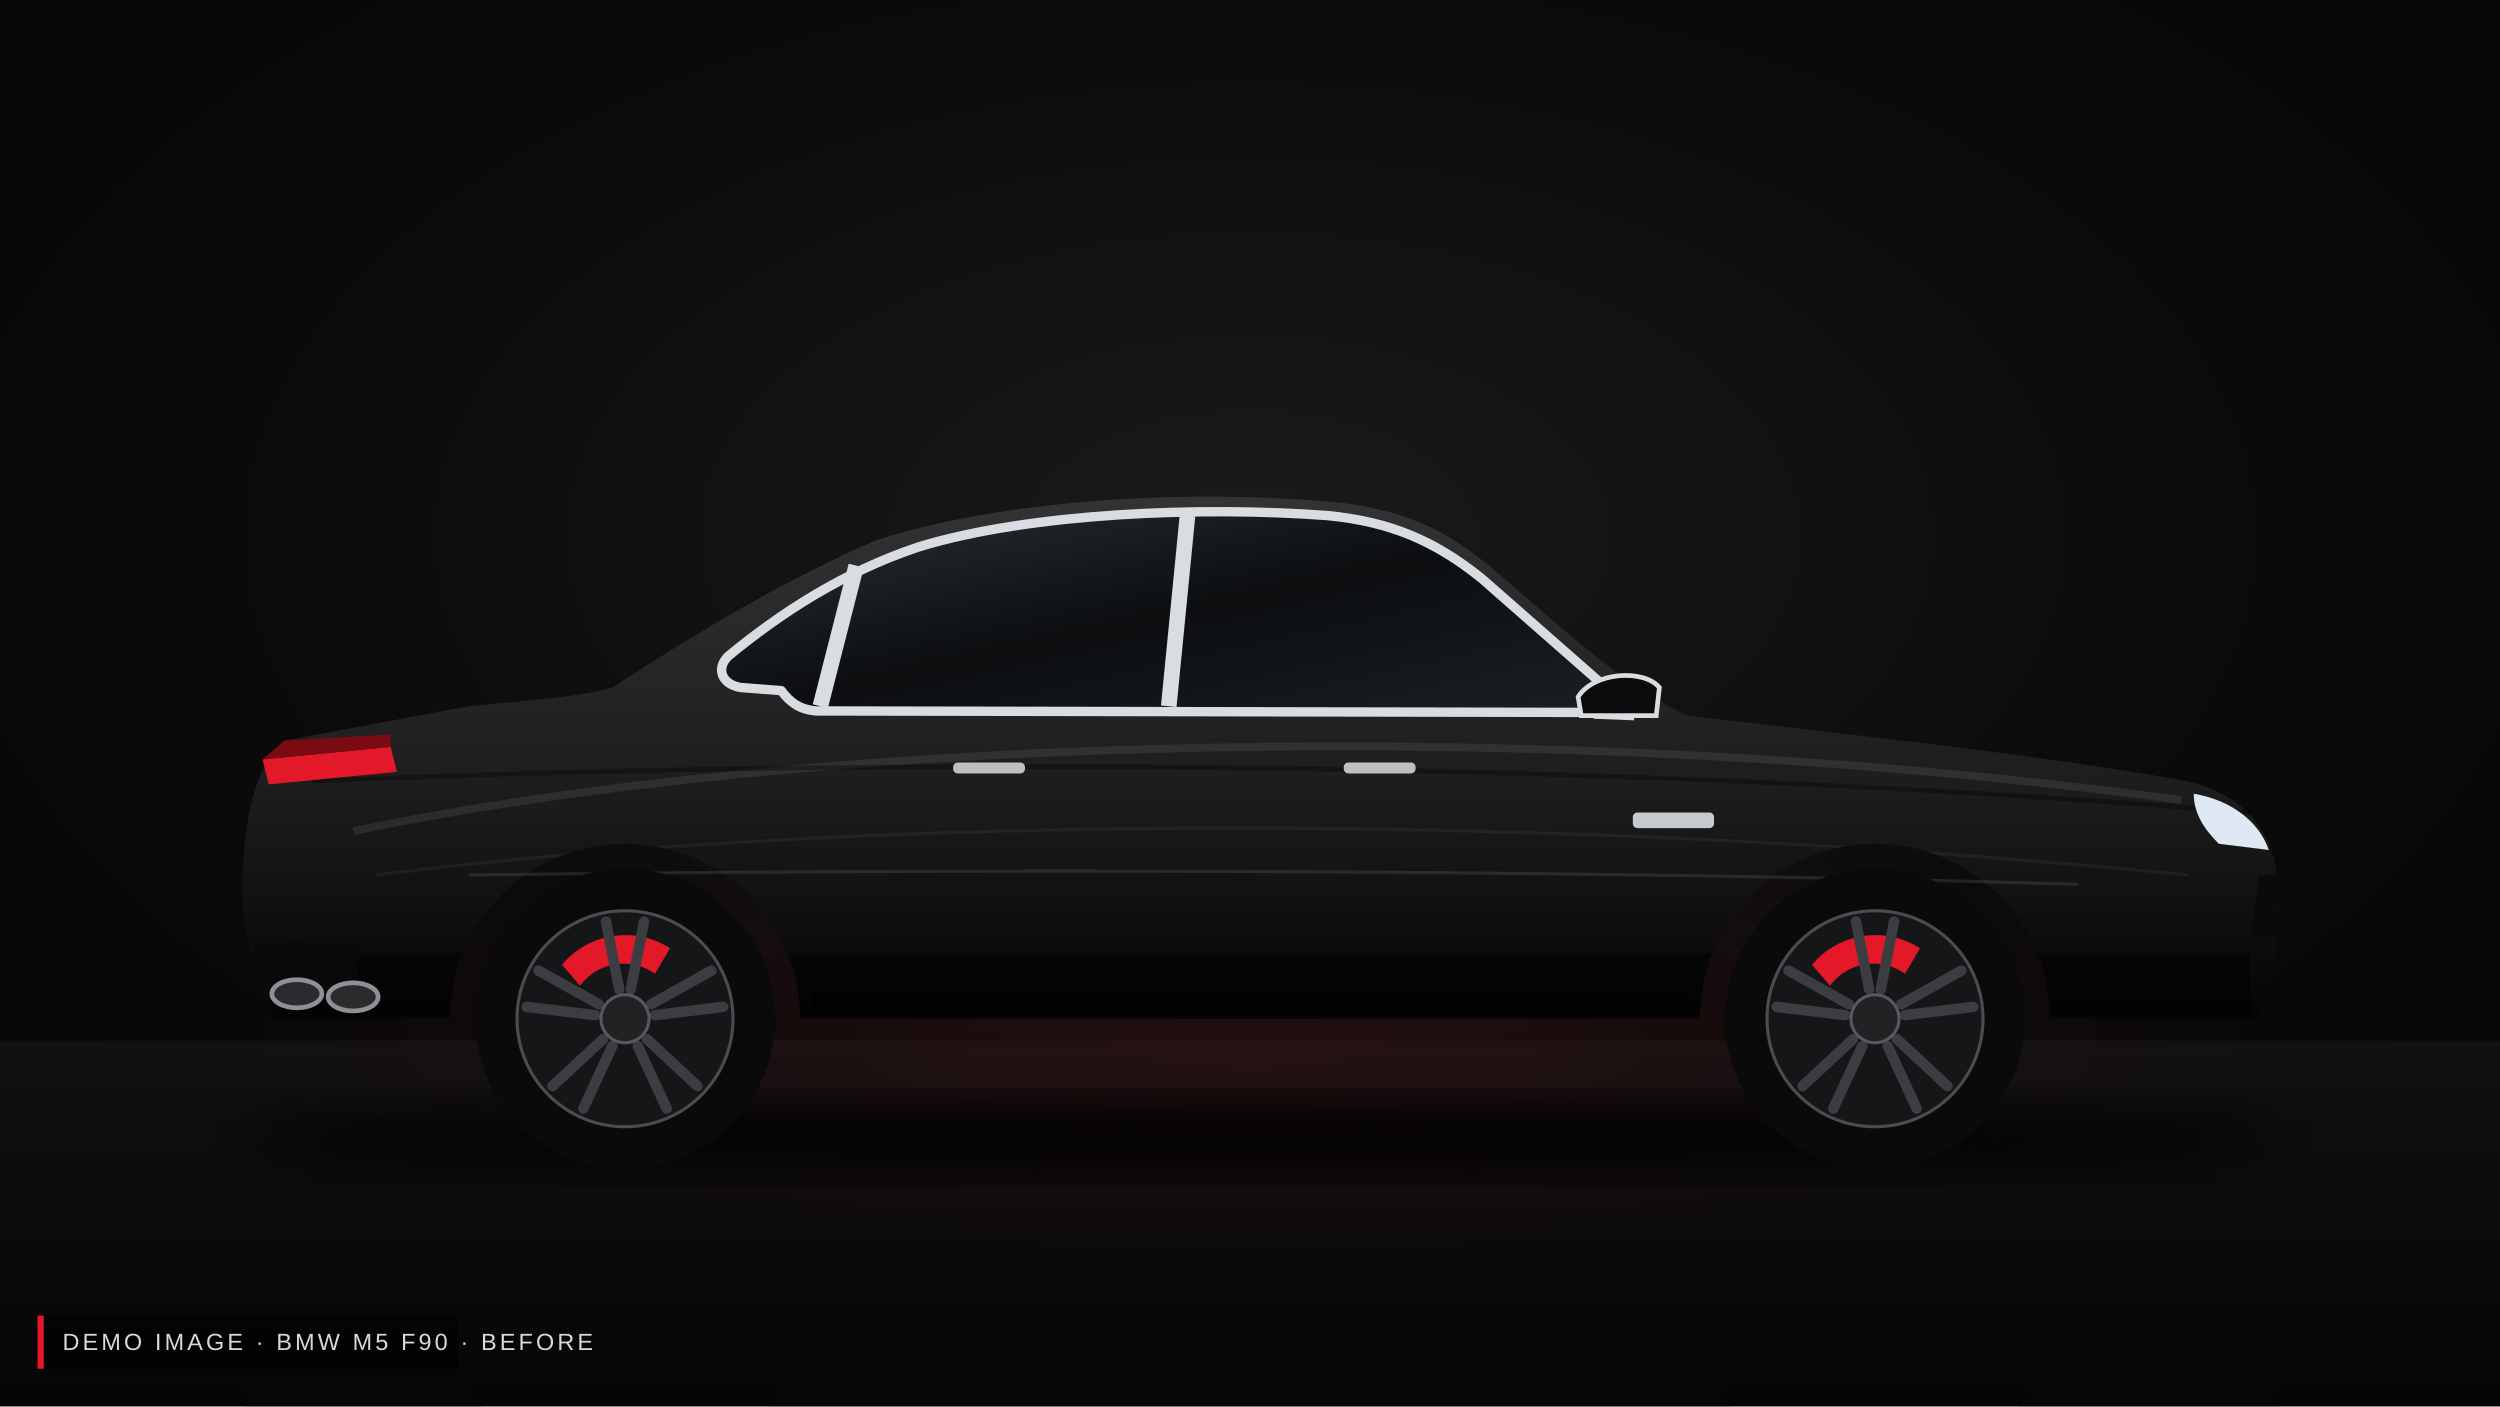
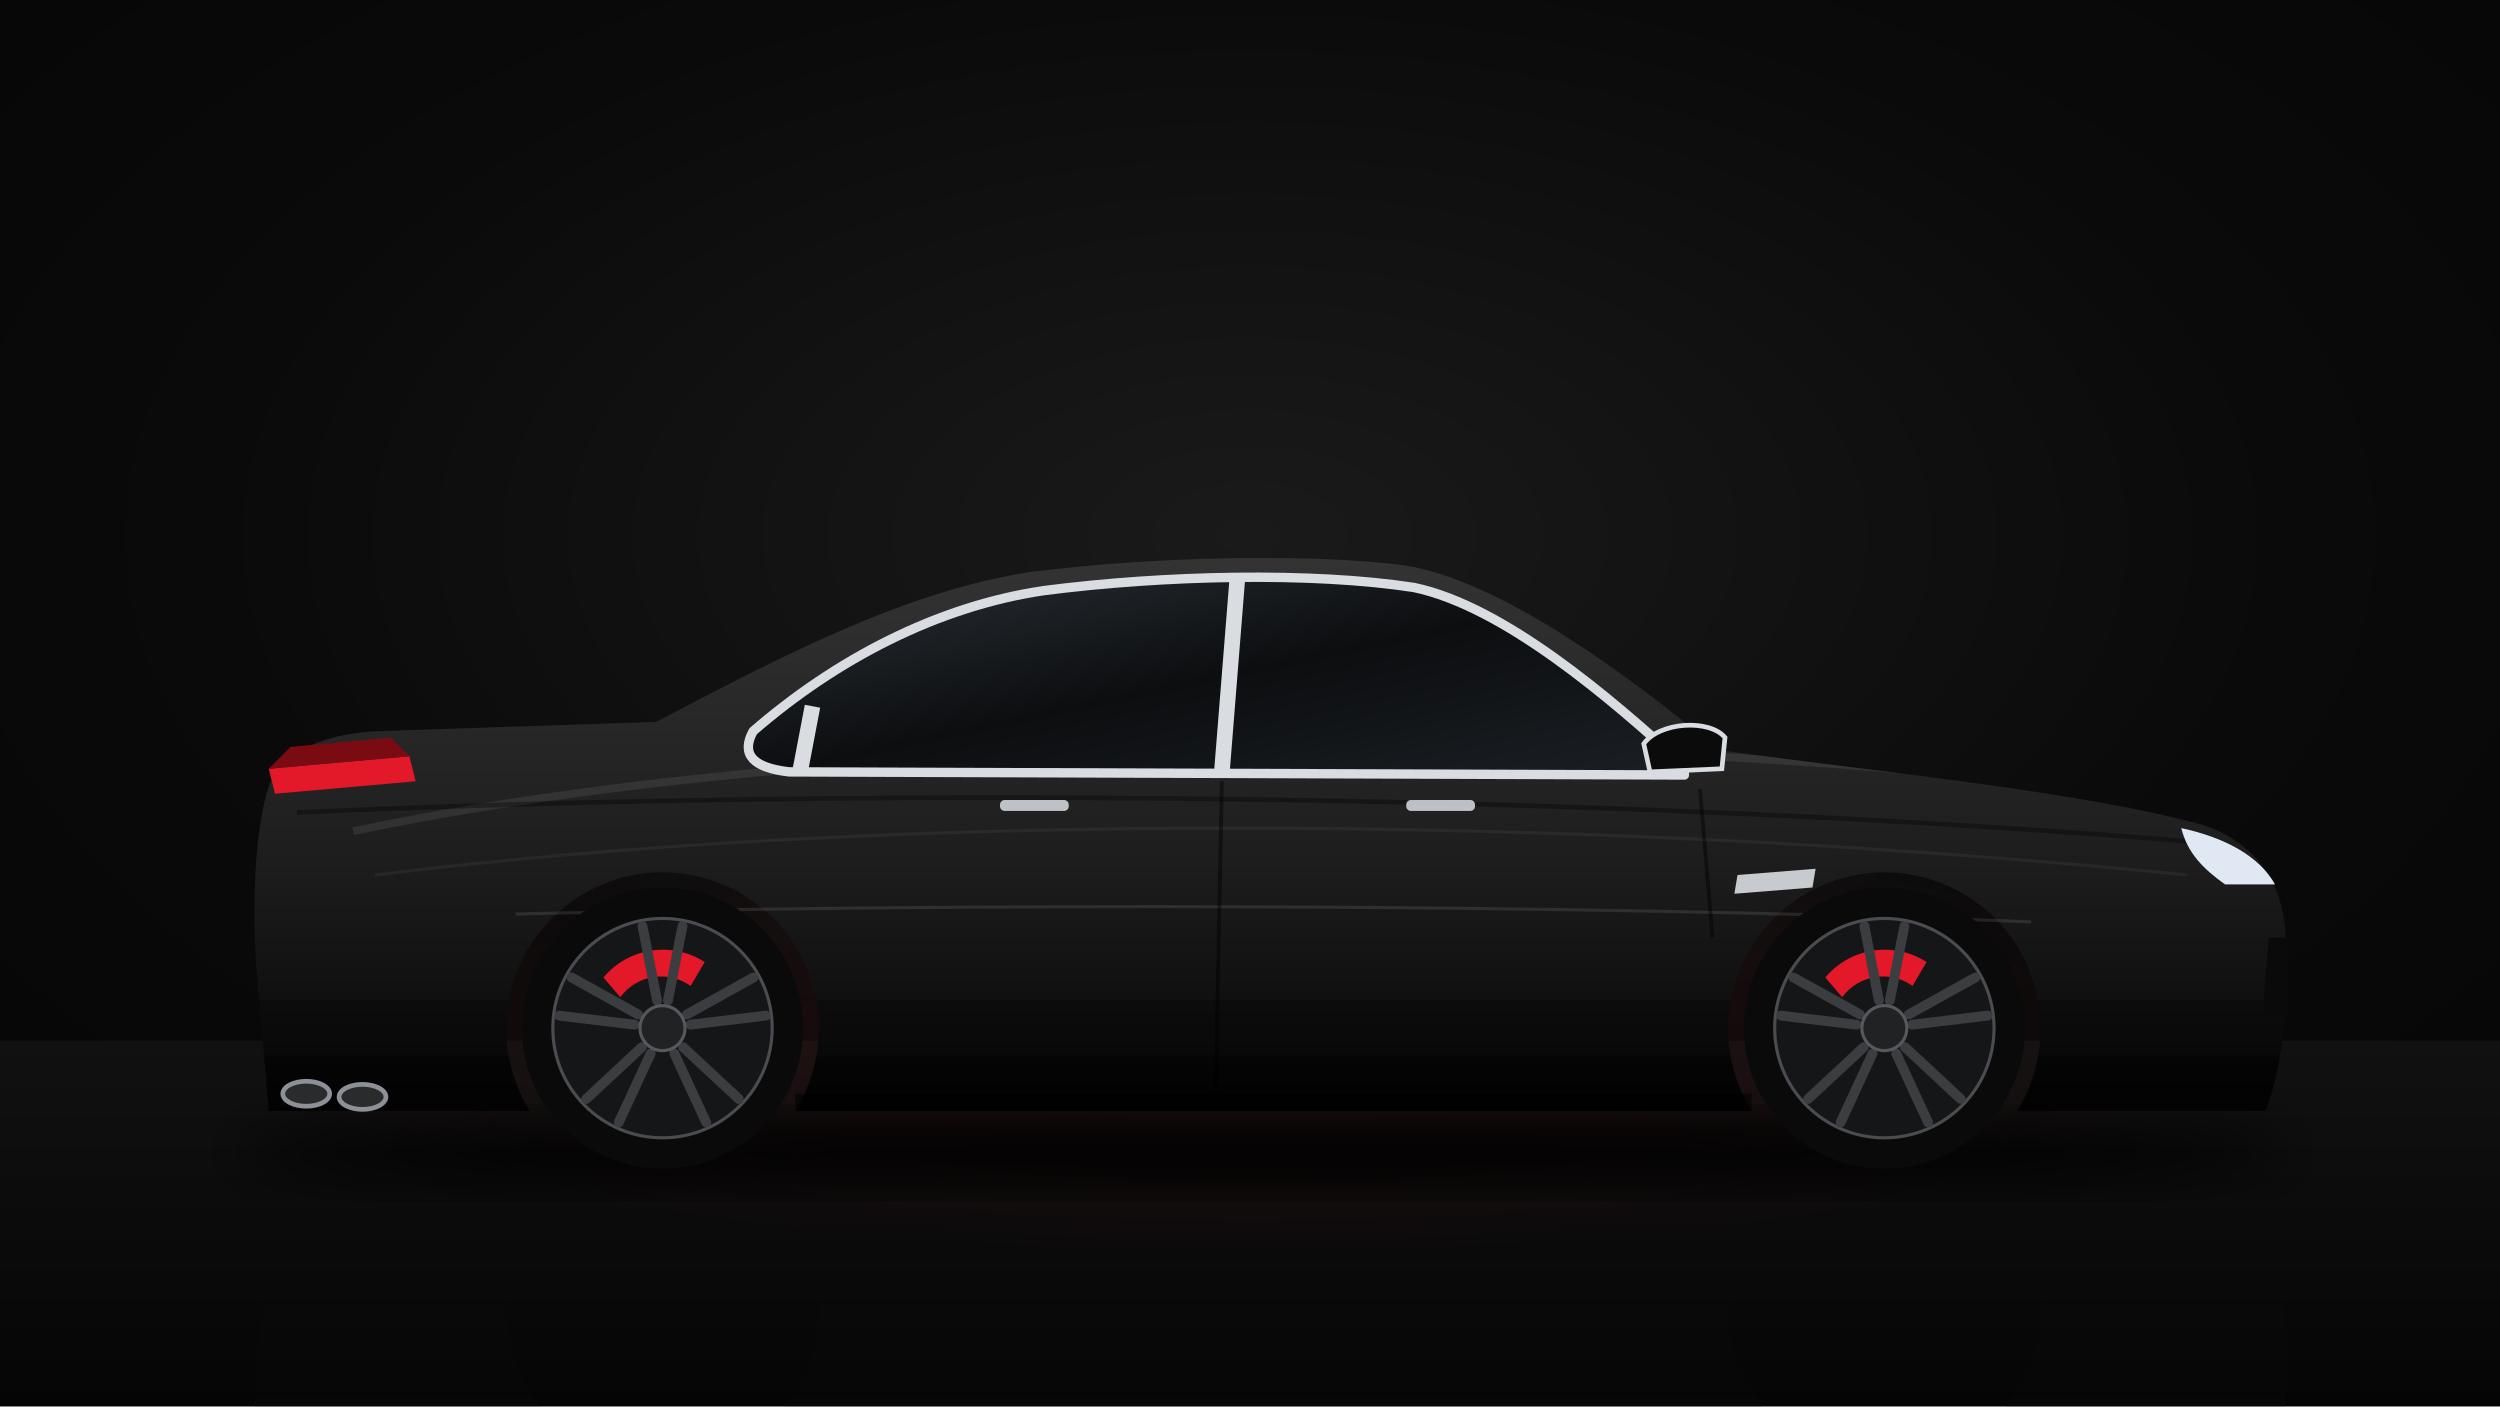
<svg xmlns="http://www.w3.org/2000/svg" viewBox="0 0 1600 900" width="1600" height="900">
  <defs>
    <radialGradient id="bg" cx="50%" cy="38%" r="75%">
      <stop offset="0" stop-color="#1a1a1a" />
      <stop offset=".55" stop-color="#0a0a0a" />
      <stop offset="1" stop-color="#050505" />
    </radialGradient>
    <radialGradient id="redglow" cx="50%" cy="50%" r="50%">
      <stop offset="0" stop-color="#E31828" stop-opacity="0.1" />
      <stop offset="1" stop-color="#E31828" stop-opacity="0" />
    </radialGradient>
    <linearGradient id="paint" x1="0" y1="0" x2="0" y2="1">
      <stop offset="0" stop-color="#333" />
      <stop offset=".55" stop-color="#1d1d1d" />
      <stop offset="1" stop-color="#050505" />
    </linearGradient>
    <linearGradient id="glass" x1="0" y1="0" x2="1" y2="1">
      <stop offset="0" stop-color="#2b3036" />
      <stop offset=".5" stop-color="#0c0e10" />
      <stop offset="1" stop-color="#1b1f24" />
    </linearGradient>
    <linearGradient id="floor" x1="0" y1="0" x2="0" y2="1">
      <stop offset="0" stop-color="#111" />
      <stop offset="1" stop-color="#050505" />
    </linearGradient>
    <clipPath id="bodyclip">
-       <path d="M176,652 C160,620 152,585 156,548 C158,515 166,488 182,474 L300,452 C340,448 372,446 392,440 C450,402 505,370 560,346 C640,320 760,312 860,322 C905,328 930,342 960,368 C1000,402 1040,440 1080,458 C1180,470 1300,482 1400,500 C1432,508 1450,526 1456,552 C1462,585 1458,620 1444,652 L1312,652 A112,112 0 0 0 1088,652 L512,652 A112,112 0 0 0 288,652 Z" />
+       <path d="M172,711 L166,640 C160,590 162,520 176,494 C190,478 210,470 240,468 L420,462 C500,420 580,378 660,366 C740,356 840,354 900,362 C960,372 1040,430 1100,480 C1200,494 1330,506 1410,528 C1440,538 1458,560 1462,590 C1466,630 1462,680 1450,711 L1291,711 A100,100 0 1 0 1121,711 L509,711 A100,100 0 1 0 339,711 Z" />
    </clipPath>
    <filter id="blur">
      <feGaussianBlur stdDeviation="18" />
    </filter>
  </defs>
  <rect width="1600" height="900" fill="url(#bg)" />
  <rect y="666" width="1600" height="234" fill="url(#floor)" />
  <ellipse cx="800" cy="666" rx="672" ry="144" fill="url(#redglow)" />
  <g transform="translate(0.0,0.0) scale(1)">
-     <ellipse cx="808" cy="728" rx="660" ry="26" fill="#000" opacity=".9" filter="url(#blur)" />
-     <path d="M176,652 C160,620 152,585 156,548 C158,515 166,488 182,474 L300,452 C340,448 372,446 392,440 C450,402 505,370 560,346 C640,320 760,312 860,322 C905,328 930,342 960,368 C1000,402 1040,440 1080,458 C1180,470 1300,482 1400,500 C1432,508 1450,526 1456,552 C1462,585 1458,620 1444,652 L1312,652 A112,112 0 0 0 1088,652 L512,652 A112,112 0 0 0 288,652 Z" fill="url(#paint)" />
+     <ellipse cx="808" cy="738" rx="660" ry="26" fill="#000" opacity=".9" filter="url(#blur)" />
+     <path d="M172,711 L166,640 C160,590 162,520 176,494 C190,478 210,470 240,468 L420,462 C500,420 580,378 660,366 C740,356 840,354 900,362 C960,372 1040,430 1100,480 C1200,494 1330,506 1410,528 C1440,538 1458,560 1462,590 C1466,630 1462,680 1450,711 L1291,711 A100,100 0 1 0 1121,711 L509,711 A100,100 0 1 0 339,711 Z" fill="url(#paint)" />
    <g clip-path="url(#bodyclip)">
      <path d="M226,532 C520,470 1000,458 1396,512" stroke="#fff" stroke-width="5" fill="none" opacity="0.08" />
      <path d="M240,560 C560,520 1000,520 1400,560" stroke="#fff" stroke-width="2" fill="none" opacity="0.048" />
-       <rect x="180" y="610" width="1260" height="40" fill="#000" opacity=".45" />
+       <rect x="150" y="676" width="1330" height="40" fill="#000" opacity=".55" />
+       <rect x="150" y="640" width="1330" height="36" fill="#000" opacity=".2" />
    </g>
-     <path d="M1046,456 L948,370 C918,346 890,334 850,330 C770,324 660,328 588,350 C540,366 500,392 466,420 C458,428 462,438 474,440 L500,442 C506,450 512,454 522,455 Z" fill="url(#glass)" stroke="#d9dde2" stroke-width="6" stroke-linejoin="round" />
-     <path d="M760,330 L748,452" stroke="#d9dde2" stroke-width="10" />
-     <path d="M1046,456 L1020,455" stroke="#d9dde2" stroke-width="10" />
-     <path d="M548,362 L525,452" stroke="#d9dde2" stroke-width="10" />
-     <path d="M200,500 C520,486 1000,484 1440,520" stroke="#000" stroke-width="3" fill="none" opacity=".35" />
-     <path d="M300,560 C600,556 1000,556 1330,566" stroke="#fff" stroke-width="2" fill="none" opacity=".10" />
-     <rect x="1045" y="520" width="52" height="10" rx="3" fill="#d9dde2" opacity=".9" />
-     <path d="M1010,446 C1020,430 1052,428 1062,440 L1060,458 L1012,458 Z" fill="#0b0b0b" stroke="#d9dde2" stroke-width="3" />
-     <rect x="860" y="488" width="46" height="7" rx="3" fill="#d9dde2" opacity=".85" />
-     <rect x="610" y="488" width="46" height="7" rx="3" fill="#d9dde2" opacity=".85" />
-     <path d="M1404,508 C1428,512 1446,526 1452,544 L1420,540 C1410,530 1404,520 1404,508 Z" fill="#eaf2ff" opacity=".95" />
-     <path d="M1446,560 L1458,560 L1458,600 L1440,600 Z" fill="#0a0a0a" />
-     <path d="M168,486 L250,478 L254,494 L172,502 Z" fill="#E31828" />
-     <path d="M168,486 L182,474 L250,470 L250,478 Z" fill="#7a0b13" />
-     <path d="M160,600 L230,604 L228,640 L170,640 Z" fill="#0a0a0a" opacity=".8" />
-     <path d="M520,640 L1080,640" stroke="#000" stroke-width="12" opacity=".5" />
-     <ellipse cx="190" cy="636" rx="16" ry="9" fill="#2a2b2d" stroke="#8d9096" stroke-width="3" />
-     <ellipse cx="226" cy="638" rx="16" ry="9" fill="#2a2b2d" stroke="#8d9096" stroke-width="3" />
+     <path d="M1078,490 C1030,446 962,388 905,376 C840,366 745,368 668,378 C600,388 535,422 482,468 Q470,490 505,494 L1078,496 Z" fill="url(#glass)" stroke="#d9dde2" stroke-width="6" stroke-linejoin="round" />
+     <path d="M792,369 L782,494" stroke="#d9dde2" stroke-width="10" />
+     <path d="M520,452 L512,494" stroke="#d9dde2" stroke-width="10" />
+     <path d="M190,520 C520,505 1000,505 1420,540" stroke="#000" stroke-width="3" fill="none" opacity=".35" />
+     <path d="M330,585 C600,578 1000,578 1300,590" stroke="#fff" stroke-width="2" fill="none" opacity=".10" />
+     <path d="M782,500 L778,700 M1088,505 L1096,600" stroke="#000" stroke-width="2.5" opacity=".45" />
+     <path d="M1112,560 L1162,556 L1160,568 L1110,572 Z" fill="#d9dde2" opacity=".9" />
+     <path d="M1052,476 C1062,462 1094,460 1104,472 L1102,492 L1056,494 Z" fill="#0b0b0b" stroke="#d9dde2" stroke-width="3" />
+     <rect x="900" y="512" width="44" height="7" rx="3" fill="#d9dde2" opacity=".85" />
+     <rect x="640" y="512" width="44" height="7" rx="3" fill="#d9dde2" opacity=".85" />
+     <path d="M1396,530 C1424,536 1446,548 1456,566 L1424,566 C1410,556 1400,546 1396,530 Z" fill="#eaf2ff" opacity=".95" />
+     <path d="M1452,600 L1464,600 L1464,650 L1448,650 Z" fill="#0a0a0a" />
+     <path d="M172,492 L262,484 L266,500 L176,508 Z" fill="#E31828" />
+     <path d="M172,492 L186,478 L250,472 L262,484 Z" fill="#7a0b13" />
+     <path d="M509,700 L1121,700 L1121,711 L509,711 Z" fill="#000" opacity=".55" />
+     <ellipse cx="196" cy="700" rx="15" ry="8" fill="#2a2b2d" stroke="#8d9096" stroke-width="3" />
+     <ellipse cx="232" cy="702" rx="15" ry="8" fill="#2a2b2d" stroke="#8d9096" stroke-width="3" />
    <g>
-       <circle cx="400" cy="652" r="96" fill="#0a0a0a" />
-       <circle cx="400" cy="652" r="69.12" fill="#151618" stroke="#4a4c50" stroke-width="2" />
-       <path d="M359.68,617.44 A52.8,52.8 0 0 1 428.8,606.88 L419.2,623.2 A34.56,34.56 0 0 0 371.2,630.88 Z" fill="#E31828" />
-       <line x1="419.1" y1="649.7" x2="462.9" y2="644.4" stroke="#3b3d40" stroke-width="6.7" stroke-linecap="round" />
-       <line x1="414.1" y1="665.1" x2="446.4" y2="695.1" stroke="#3b3d40" stroke-width="6.7" stroke-linecap="round" />
-       <line x1="408.1" y1="669.4" x2="426.7" y2="709.5" stroke="#3b3d40" stroke-width="6.7" stroke-linecap="round" />
-       <line x1="391.9" y1="669.4" x2="373.3" y2="709.5" stroke="#3b3d40" stroke-width="6.7" stroke-linecap="round" />
-       <line x1="385.9" y1="665.1" x2="353.6" y2="695.1" stroke="#3b3d40" stroke-width="6.7" stroke-linecap="round" />
-       <line x1="380.9" y1="649.7" x2="337.1" y2="644.4" stroke="#3b3d40" stroke-width="6.7" stroke-linecap="round" />
-       <line x1="383.2" y1="642.7" x2="344.7" y2="621.2" stroke="#3b3d40" stroke-width="6.7" stroke-linecap="round" />
-       <line x1="396.3" y1="633.2" x2="387.8" y2="589.8" stroke="#3b3d40" stroke-width="6.7" stroke-linecap="round" />
-       <line x1="403.7" y1="633.2" x2="412.2" y2="589.8" stroke="#3b3d40" stroke-width="6.7" stroke-linecap="round" />
-       <line x1="416.8" y1="642.7" x2="455.3" y2="621.2" stroke="#3b3d40" stroke-width="6.7" stroke-linecap="round" />
-       <circle cx="400" cy="652" r="15.36" fill="#202224" stroke="#55585c" stroke-width="2" />
+       <circle cx="424" cy="658" r="90" fill="#0a0a0a" />
+       <circle cx="424" cy="658" r="70.2" fill="#151618" stroke="#4a4c50" stroke-width="2" />
+       <path d="M386.2,625.6 A49.5,49.5 0 0 1 451,615.7 L442,631 A32.4,32.4 0 0 0 397,638.2 Z" fill="#E31828" />
+       <line x1="441.9" y1="655.8" x2="490.1" y2="650.0" stroke="#3b3d40" stroke-width="6.3" stroke-linecap="round" />
+       <line x1="437.2" y1="670.2" x2="472.8" y2="703.3" stroke="#3b3d40" stroke-width="6.3" stroke-linecap="round" />
+       <line x1="431.6" y1="674.3" x2="452.0" y2="718.4" stroke="#3b3d40" stroke-width="6.3" stroke-linecap="round" />
+       <line x1="416.4" y1="674.3" x2="396.0" y2="718.4" stroke="#3b3d40" stroke-width="6.3" stroke-linecap="round" />
+       <line x1="410.8" y1="670.2" x2="375.2" y2="703.3" stroke="#3b3d40" stroke-width="6.3" stroke-linecap="round" />
+       <line x1="406.1" y1="655.8" x2="357.9" y2="650.0" stroke="#3b3d40" stroke-width="6.3" stroke-linecap="round" />
+       <line x1="408.3" y1="649.2" x2="365.8" y2="625.6" stroke="#3b3d40" stroke-width="6.3" stroke-linecap="round" />
+       <line x1="420.5" y1="640.3" x2="411.2" y2="592.7" stroke="#3b3d40" stroke-width="6.3" stroke-linecap="round" />
+       <line x1="427.5" y1="640.3" x2="436.8" y2="592.7" stroke="#3b3d40" stroke-width="6.3" stroke-linecap="round" />
+       <line x1="439.7" y1="649.2" x2="482.2" y2="625.6" stroke="#3b3d40" stroke-width="6.3" stroke-linecap="round" />
+       <circle cx="424" cy="658" r="14.4" fill="#202224" stroke="#55585c" stroke-width="2" />
    </g>
    <g>
-       <circle cx="1200" cy="652" r="96" fill="#0a0a0a" />
-       <circle cx="1200" cy="652" r="69.12" fill="#151618" stroke="#4a4c50" stroke-width="2" />
-       <path d="M1159.68,617.44 A52.8,52.8 0 0 1 1228.8,606.88 L1219.2,623.2 A34.56,34.56 0 0 0 1171.2,630.88 Z" fill="#E31828" />
-       <line x1="1219.1" y1="649.7" x2="1262.9" y2="644.4" stroke="#3b3d40" stroke-width="6.7" stroke-linecap="round" />
-       <line x1="1214.1" y1="665.1" x2="1246.4" y2="695.1" stroke="#3b3d40" stroke-width="6.7" stroke-linecap="round" />
-       <line x1="1208.1" y1="669.4" x2="1226.7" y2="709.5" stroke="#3b3d40" stroke-width="6.7" stroke-linecap="round" />
-       <line x1="1191.9" y1="669.4" x2="1173.3" y2="709.5" stroke="#3b3d40" stroke-width="6.7" stroke-linecap="round" />
-       <line x1="1185.9" y1="665.1" x2="1153.6" y2="695.1" stroke="#3b3d40" stroke-width="6.7" stroke-linecap="round" />
-       <line x1="1180.9" y1="649.7" x2="1137.1" y2="644.4" stroke="#3b3d40" stroke-width="6.7" stroke-linecap="round" />
-       <line x1="1183.2" y1="642.7" x2="1144.7" y2="621.2" stroke="#3b3d40" stroke-width="6.7" stroke-linecap="round" />
-       <line x1="1196.3" y1="633.2" x2="1187.8" y2="589.8" stroke="#3b3d40" stroke-width="6.7" stroke-linecap="round" />
-       <line x1="1203.7" y1="633.2" x2="1212.2" y2="589.8" stroke="#3b3d40" stroke-width="6.7" stroke-linecap="round" />
-       <line x1="1216.8" y1="642.7" x2="1255.3" y2="621.2" stroke="#3b3d40" stroke-width="6.7" stroke-linecap="round" />
-       <circle cx="1200" cy="652" r="15.36" fill="#202224" stroke="#55585c" stroke-width="2" />
+       <circle cx="1206" cy="658" r="90" fill="#0a0a0a" />
+       <circle cx="1206" cy="658" r="70.2" fill="#151618" stroke="#4a4c50" stroke-width="2" />
+       <path d="M1168.2,625.6 A49.5,49.5 0 0 1 1233,615.7 L1224,631 A32.4,32.4 0 0 0 1179,638.2 Z" fill="#E31828" />
+       <line x1="1223.9" y1="655.8" x2="1272.1" y2="650.0" stroke="#3b3d40" stroke-width="6.3" stroke-linecap="round" />
+       <line x1="1219.2" y1="670.2" x2="1254.8" y2="703.3" stroke="#3b3d40" stroke-width="6.3" stroke-linecap="round" />
+       <line x1="1213.6" y1="674.3" x2="1234.0" y2="718.4" stroke="#3b3d40" stroke-width="6.3" stroke-linecap="round" />
+       <line x1="1198.4" y1="674.3" x2="1178.0" y2="718.4" stroke="#3b3d40" stroke-width="6.3" stroke-linecap="round" />
+       <line x1="1192.8" y1="670.2" x2="1157.2" y2="703.3" stroke="#3b3d40" stroke-width="6.3" stroke-linecap="round" />
+       <line x1="1188.1" y1="655.8" x2="1139.9" y2="650.0" stroke="#3b3d40" stroke-width="6.3" stroke-linecap="round" />
+       <line x1="1190.3" y1="649.2" x2="1147.8" y2="625.6" stroke="#3b3d40" stroke-width="6.3" stroke-linecap="round" />
+       <line x1="1202.5" y1="640.3" x2="1193.2" y2="592.7" stroke="#3b3d40" stroke-width="6.3" stroke-linecap="round" />
+       <line x1="1209.5" y1="640.3" x2="1218.8" y2="592.7" stroke="#3b3d40" stroke-width="6.3" stroke-linecap="round" />
+       <line x1="1221.7" y1="649.2" x2="1264.2" y2="625.6" stroke="#3b3d40" stroke-width="6.3" stroke-linecap="round" />
+       <circle cx="1206" cy="658" r="14.4" fill="#202224" stroke="#55585c" stroke-width="2" />
    </g>
-     <g opacity=".12" transform="translate(0,1488) scale(1,-1)">
-       <path d="M176,652 C160,620 152,585 156,548 C158,515 166,488 182,474 L300,452 C340,448 372,446 392,440 C450,402 505,370 560,346 C640,320 760,312 860,322 C905,328 930,342 960,368 C1000,402 1040,440 1080,458 C1180,470 1300,482 1400,500 C1432,508 1450,526 1456,552 C1462,585 1458,620 1444,652 L1312,652 A112,112 0 0 0 1088,652 L512,652 A112,112 0 0 0 288,652 Z" fill="url(#paint)" />
+     <g opacity=".12" transform="translate(0,1496) scale(1,-1)">
+       <path d="M172,711 L166,640 C160,590 162,520 176,494 C190,478 210,470 240,468 L420,462 C500,420 580,378 660,366 C740,356 840,354 900,362 C960,372 1040,430 1100,480 C1200,494 1330,506 1410,528 C1440,538 1458,560 1462,590 C1466,630 1462,680 1450,711 L1291,711 A100,100 0 1 0 1121,711 L509,711 A100,100 0 1 0 339,711 Z" fill="url(#paint)" />
    </g>
  </g>
-   <g font-family="Arial, Helvetica, sans-serif" fill="#fff">
-     <rect x="24" y="842" width="269" height="34" fill="#000" opacity=".55" />
-     <rect x="24" y="842" width="4" height="34" fill="#E31828" />
-     <text x="40" y="864" font-size="15" letter-spacing="2" opacity=".85">DEMO IMAGE · BMW M5 F90 · BEFORE</text>
-   </g>
</svg>
